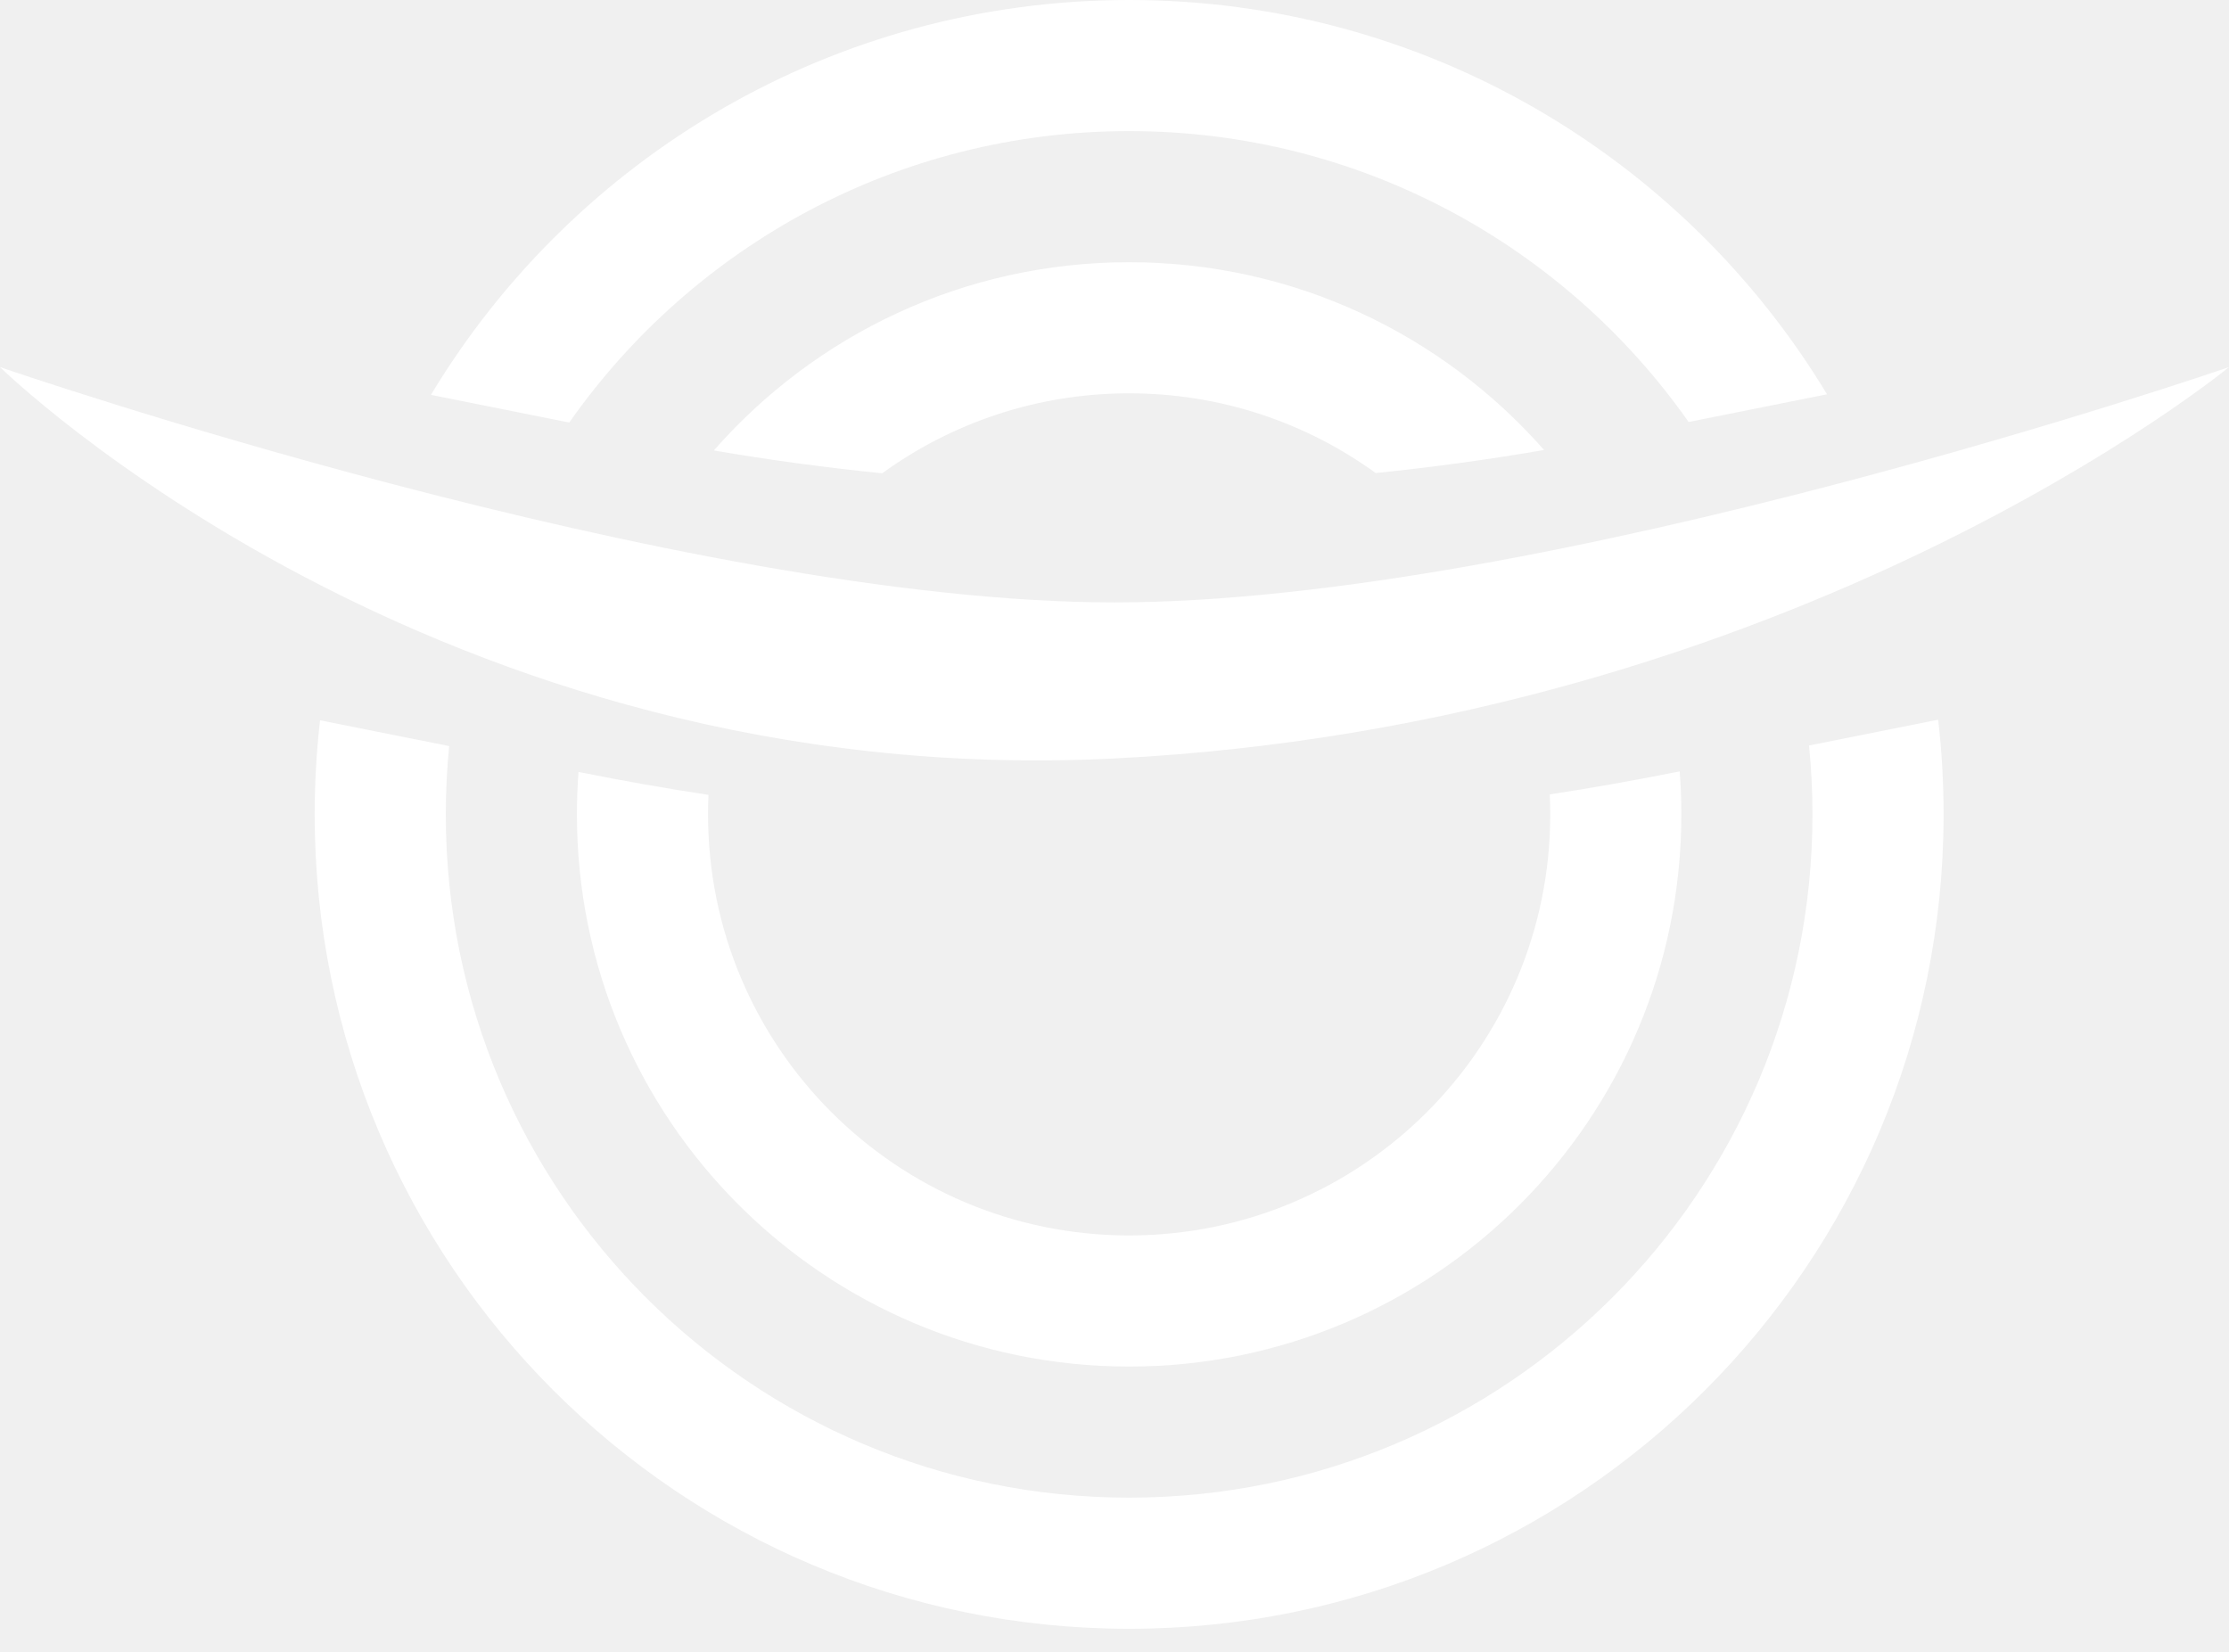
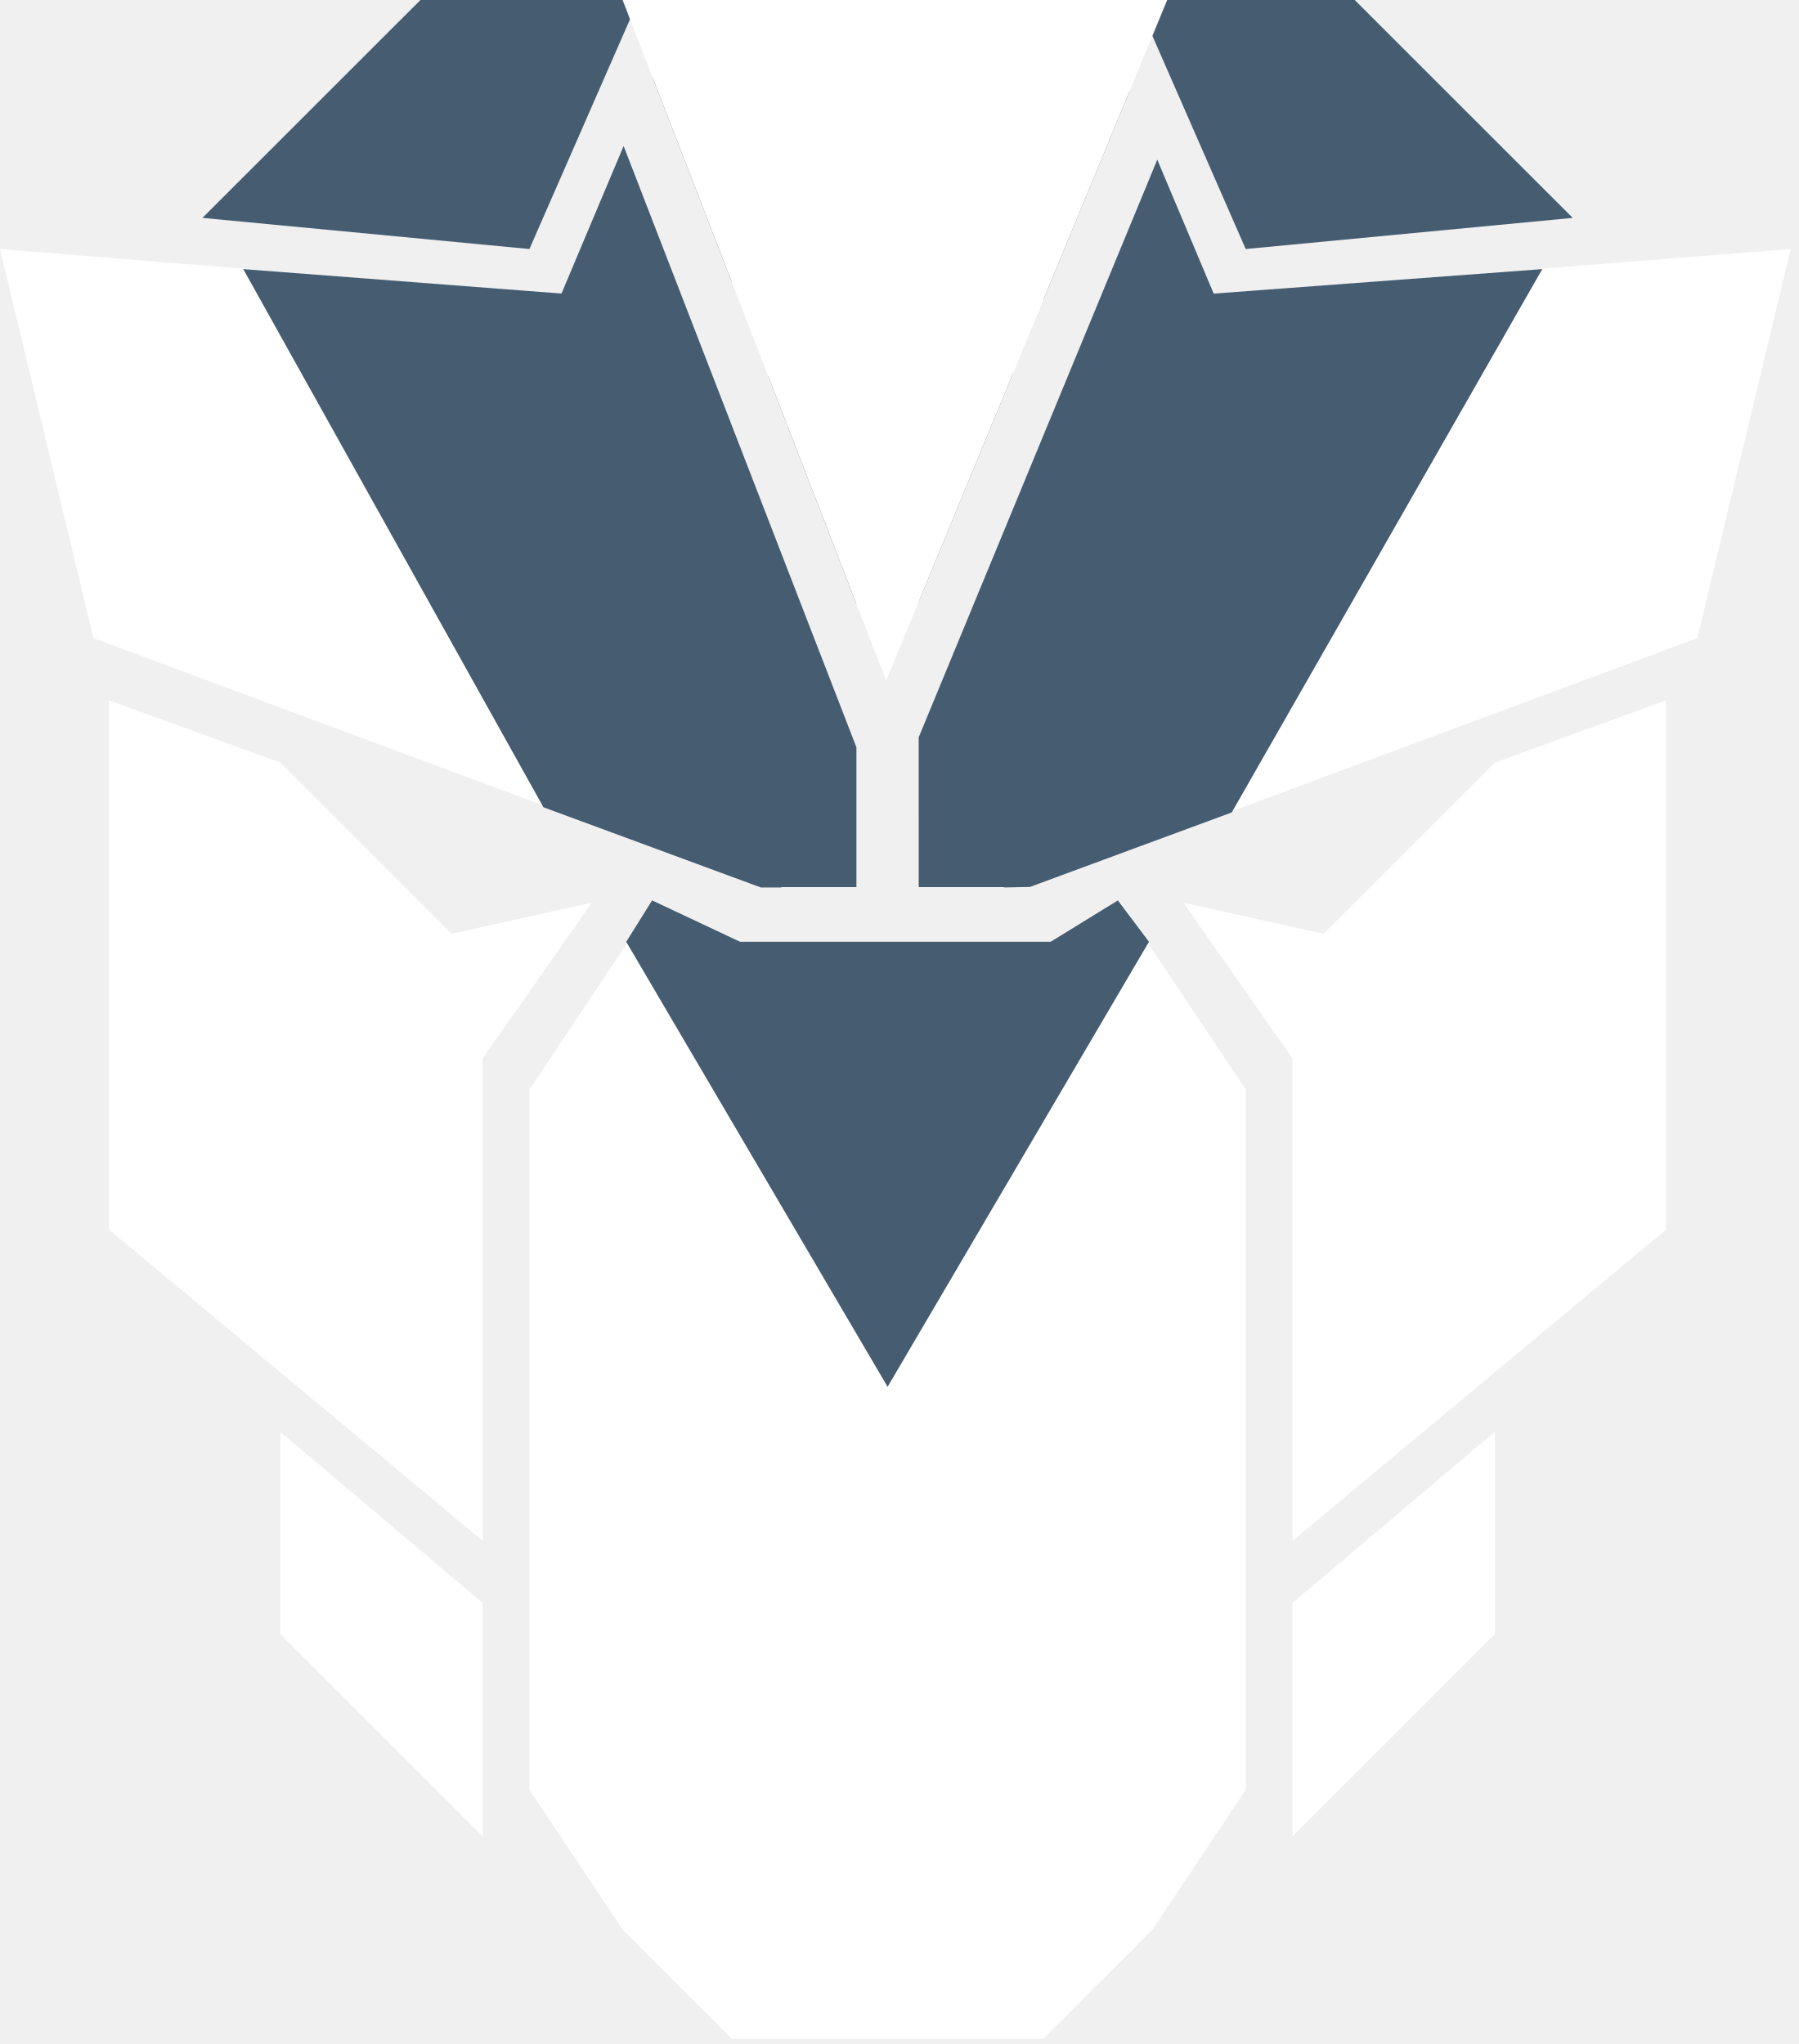
- <svg xmlns="http://www.w3.org/2000/svg" width="85" height="63" viewBox="0 0 85 63" fill="none">
-   <path fill-rule="evenodd" clip-rule="evenodd" d="M27.017 30.314C27.006 30.56 27 30.808 27 31.058C27 39.927 34.189 47.116 43.058 47.116C51.927 47.116 59.116 39.927 59.116 31.058C59.116 30.803 59.11 30.549 59.098 30.296C60.699 30.051 62.295 29.77 63.886 29.451L64.053 29.418C64.095 29.959 64.116 30.506 64.116 31.058C64.116 42.688 54.688 52.116 43.058 52.116C31.428 52.116 22 42.688 22 31.058C22 30.514 22.021 29.975 22.061 29.441L22.114 29.451C23.743 29.777 25.378 30.065 27.017 30.314ZM52.461 18.04C49.818 16.127 46.57 15 43.058 15C39.54 15 36.286 16.131 33.641 18.05C31.494 17.834 29.353 17.544 27.221 17.179C31.081 12.778 36.745 10 43.058 10C49.363 10 55.021 12.771 58.88 17.161C56.749 17.529 54.608 17.821 52.461 18.04ZM68.985 28.432C69.072 29.295 69.116 30.172 69.116 31.058C69.116 45.45 57.45 57.116 43.058 57.116C28.667 57.116 17 45.45 17 31.058C17 30.179 17.044 29.311 17.128 28.454L12.205 27.47C12.07 28.647 12 29.844 12 31.058C12 48.211 25.905 62.116 43.058 62.116C60.211 62.116 74.116 48.211 74.116 31.058C74.116 29.837 74.046 28.632 73.909 27.447L68.985 28.432ZM69.671 15.037L64.393 16.093C59.678 9.384 51.88 5 43.058 5C34.227 5 26.422 9.393 21.709 16.113L16.433 15.058C21.867 6.035 31.758 0 43.058 0C54.35 0 64.234 6.026 69.671 15.037Z" fill="white" />
-   <mask id="path-2-inside-1" fill="white">
-     <path d="M42.5 28.925C16.546 30.231 0 14 0 14C0 14 26 22.974 42.5 22.974C59 22.974 85 14 85 14C85 14 68.454 27.619 42.5 28.925Z" />
-   </mask>
-   <path d="M0 14L5.873 -3.015L-12.605 26.849L0 14ZM42.5 28.925L41.595 10.948L42.5 28.925ZM85 14L96.439 27.898L79.127 -3.015L85 14ZM0 14C-12.605 26.849 -12.6 26.855 -12.595 26.86C-12.593 26.862 -12.587 26.867 -12.584 26.871C-12.576 26.878 -12.569 26.885 -12.56 26.893C-12.544 26.909 -12.527 26.925 -12.509 26.943C-12.473 26.978 -12.432 27.017 -12.387 27.061C-12.297 27.147 -12.189 27.248 -12.064 27.365C-11.814 27.597 -11.495 27.887 -11.107 28.227C-10.333 28.906 -9.282 29.787 -7.966 30.797C-5.346 32.807 -1.615 35.375 3.117 37.872C12.559 42.854 26.401 47.758 43.405 46.903L41.595 10.948C32.645 11.398 25.237 8.839 19.917 6.033C17.268 4.635 15.241 3.227 13.948 2.235C13.307 1.743 12.863 1.366 12.631 1.162C12.515 1.061 12.454 1.004 12.448 0.999C12.446 0.997 12.458 1.008 12.484 1.033C12.497 1.045 12.513 1.061 12.533 1.081C12.544 1.09 12.555 1.101 12.566 1.113C12.572 1.119 12.579 1.125 12.585 1.131C12.588 1.134 12.593 1.139 12.595 1.141C12.6 1.145 12.605 1.15 0 14ZM43.405 46.903C59.328 46.101 72.316 41.53 81.317 37.178C85.834 34.995 89.418 32.833 91.955 31.151C93.227 30.308 94.245 29.579 94.995 29.02C95.37 28.741 95.679 28.503 95.92 28.314C96.041 28.219 96.144 28.137 96.231 28.067C96.274 28.032 96.313 28 96.348 27.972C96.365 27.958 96.382 27.945 96.397 27.932C96.404 27.926 96.412 27.92 96.419 27.914C96.422 27.911 96.428 27.907 96.429 27.906C96.434 27.902 96.439 27.898 85 14C73.561 0.102 73.566 0.099 73.57 0.095C73.572 0.093 73.576 0.089 73.579 0.087C73.586 0.082 73.591 0.077 73.597 0.073C73.608 0.063 73.618 0.055 73.628 0.047C73.647 0.032 73.661 0.02 73.673 0.011C73.695 -0.007 73.703 -0.013 73.696 -0.007C73.682 0.004 73.61 0.06 73.482 0.155C73.226 0.346 72.748 0.692 72.063 1.146C70.687 2.058 68.513 3.383 65.648 4.767C59.889 7.552 51.627 10.443 41.595 10.948L43.405 46.903ZM85 14C79.127 -3.015 79.129 -3.016 79.13 -3.016C79.131 -3.016 79.132 -3.017 79.133 -3.017C79.134 -3.017 79.135 -3.018 79.136 -3.018C79.137 -3.018 79.137 -3.018 79.135 -3.018C79.131 -3.016 79.121 -3.013 79.106 -3.008C79.074 -2.997 79.019 -2.978 78.94 -2.952C78.784 -2.899 78.537 -2.816 78.207 -2.707C77.547 -2.489 76.561 -2.169 75.317 -1.78C72.818 -1 69.327 0.039 65.375 1.075C57.005 3.268 48.283 4.974 42.5 4.974V40.974C53.217 40.974 65.745 38.193 74.5 35.899C79.111 34.691 83.151 33.487 86.043 32.585C87.494 32.132 88.668 31.751 89.494 31.478C89.908 31.341 90.235 31.232 90.468 31.153C90.584 31.114 90.677 31.082 90.744 31.059C90.778 31.047 90.806 31.038 90.828 31.031C90.838 31.027 90.847 31.024 90.855 31.021C90.859 31.02 90.862 31.019 90.865 31.018C90.867 31.017 90.868 31.017 90.869 31.016C90.871 31.016 90.873 31.015 85 14ZM42.5 4.974C36.717 4.974 27.995 3.268 19.625 1.075C15.673 0.039 12.182 -1 9.684 -1.78C8.439 -2.169 7.453 -2.489 6.793 -2.707C6.463 -2.816 6.216 -2.899 6.06 -2.952C5.981 -2.978 5.926 -2.997 5.895 -3.008C5.879 -3.013 5.869 -3.016 5.865 -3.018C5.863 -3.018 5.863 -3.018 5.864 -3.018C5.865 -3.018 5.866 -3.017 5.867 -3.017C5.868 -3.017 5.869 -3.016 5.87 -3.016C5.871 -3.016 5.873 -3.015 0 14C-5.873 31.015 -5.871 31.016 -5.869 31.016C-5.868 31.017 -5.866 31.017 -5.865 31.018C-5.862 31.019 -5.859 31.02 -5.855 31.021C-5.847 31.024 -5.838 31.027 -5.827 31.031C-5.806 31.038 -5.778 31.047 -5.744 31.059C-5.676 31.082 -5.584 31.114 -5.468 31.153C-5.235 31.232 -4.908 31.341 -4.494 31.478C-3.668 31.751 -2.494 32.132 -1.043 32.585C1.849 33.487 5.889 34.691 10.5 35.899C19.255 38.193 31.783 40.974 42.5 40.974V4.974Z" fill="white" mask="url(#path-2-inside-1)" />
+ <svg xmlns="http://www.w3.org/2000/svg" width="139px" height="158px" viewBox="0 0 139 158" version="1.1">
+   <g id="Page-1" stroke="none" stroke-width="1" fill="none" fill-rule="evenodd">
+     <g id="Artboard" transform="translate(-3, -7)">
+       <g id="head" transform="translate(3, 7)">
+         <polygon id="chick-right" fill="#ffffff" fill-rule="nonzero" points="102.296 72.183 91.464 69.777 99.889 81.808 99.889 119.102 128.772 95.041 128.772 54.137 115.534 58.95" />
+         <polygon id="chick-left" fill="#ffffff" fill-rule="nonzero" transform="translate(27.07826, 86.61984) scale(-1, 1) translate(-27.07826, -86.61984) " points="19.256 72.183 8.424 69.777 16.849 81.808 16.849 119.102 45.732 95.041 45.732 54.137 32.494 58.95" />
+         <polygon id="mask" fill="#ffffff" points="40.918 84.214 50.546 69.777 56.563 73.386 80.633 73.386 86.65 69.777 96.278 84.214 96.278 138.351 89.057 149.179 80.633 157.6 56.563 157.6 48.139 149.179 40.918 138.351" />
+         <polygon id="bottom-chick-right" fill="#ffffff" fill-rule="nonzero" points="99.889 141.96 115.534 126.321 115.534 110.681 99.889 123.914" />
+         <polygon id="bottom-chick-left" fill="#ffffff" fill-rule="nonzero" transform="translate(29.48522, 126.3206) scale(-1, 1) translate(-29.48522, -126.3206) " points="21.663 141.96 37.308 126.321 37.308 110.681 21.663 123.914" />
+         <path d="M89.442,12.342 L93.871,22.858 L79.43,68.574 L71.005,68.574 L71.004,56.994 L89.442,12.342 Z M48.198,11.287 L66.191,57.769 L66.191,68.574 L58.97,68.574 L43.325,22.858 L48.198,11.287 Z M66.191,0 L66.191,46.688 L59.373,29.074 L61.377,30.076 L61.377,0 L66.191,0 Z M75.819,1.91846539e-13 L75.819,30.076 L78.304,28.833 L71.004,46.513 L71.005,0 L75.819,1.91846539e-13 Z M84.243,0 L87.256,7.154 L80.632,23.196 L80.633,1.91846539e-13 L84.243,0 Z M56.563,0 L56.563,21.816 L50.433,5.981 L52.953,0 L56.563,0 Z" fill="#455C71" />
+         <path d="M138.4,19.249 L131.179,49.325 L79.43,68.574 L78.226,68.574 L92.668,22.858 L138.4,19.249 Z M0,19.249 L44.529,22.858 L60.174,68.574 L58.97,68.574 L7.221,49.325 L0,19.249 Z" id="head-right-2" fill="#ffffff" fill-rule="nonzero" />
+         <polygon id="ear-right" fill="#455C71" fill-rule="nonzero" points="96.278 19.249 121.551 16.843 104.703 0 87.854 0" />
+         <polygon id="ear-left" fill="#455C71" fill-rule="nonzero" transform="translate(32.49391, 9.624427) scale(-1, 1) translate(-32.49391, -9.624427) " points="24.07 19.249 49.343 16.843 32.494 0 15.645 0" />
+         <polygon id="Path-2" fill="#455C71" fill-rule="nonzero" points="18.8 20.8 44.8 22.8 60.4 68.6 58.8 68.6 42 62.4" />
+         <polygon id="Path-3" fill="#455C71" fill-rule="nonzero" points="119.2 20.8 92.4 22.8 77.6 68.6 79.6 68.56 95.2 62.8" />
+         <polygon id="Path-4" fill="#455C71" fill-rule="nonzero" points="48.4 72.8 50.4 69.6 57.2 72.8 81.2 72.8 86.4 69.6 88.8 72.8 68.6 107.2" />
+         <path d="M90.21,-1.0658141e-14 L68.486,52.614 L48.119,-1.0658141e-14 L90.21,-1.0658141e-14 Z" id="Path-6" fill="#ffffff" fill-rule="nonzero" />
+       </g>
+     </g>
+   </g>
</svg>
